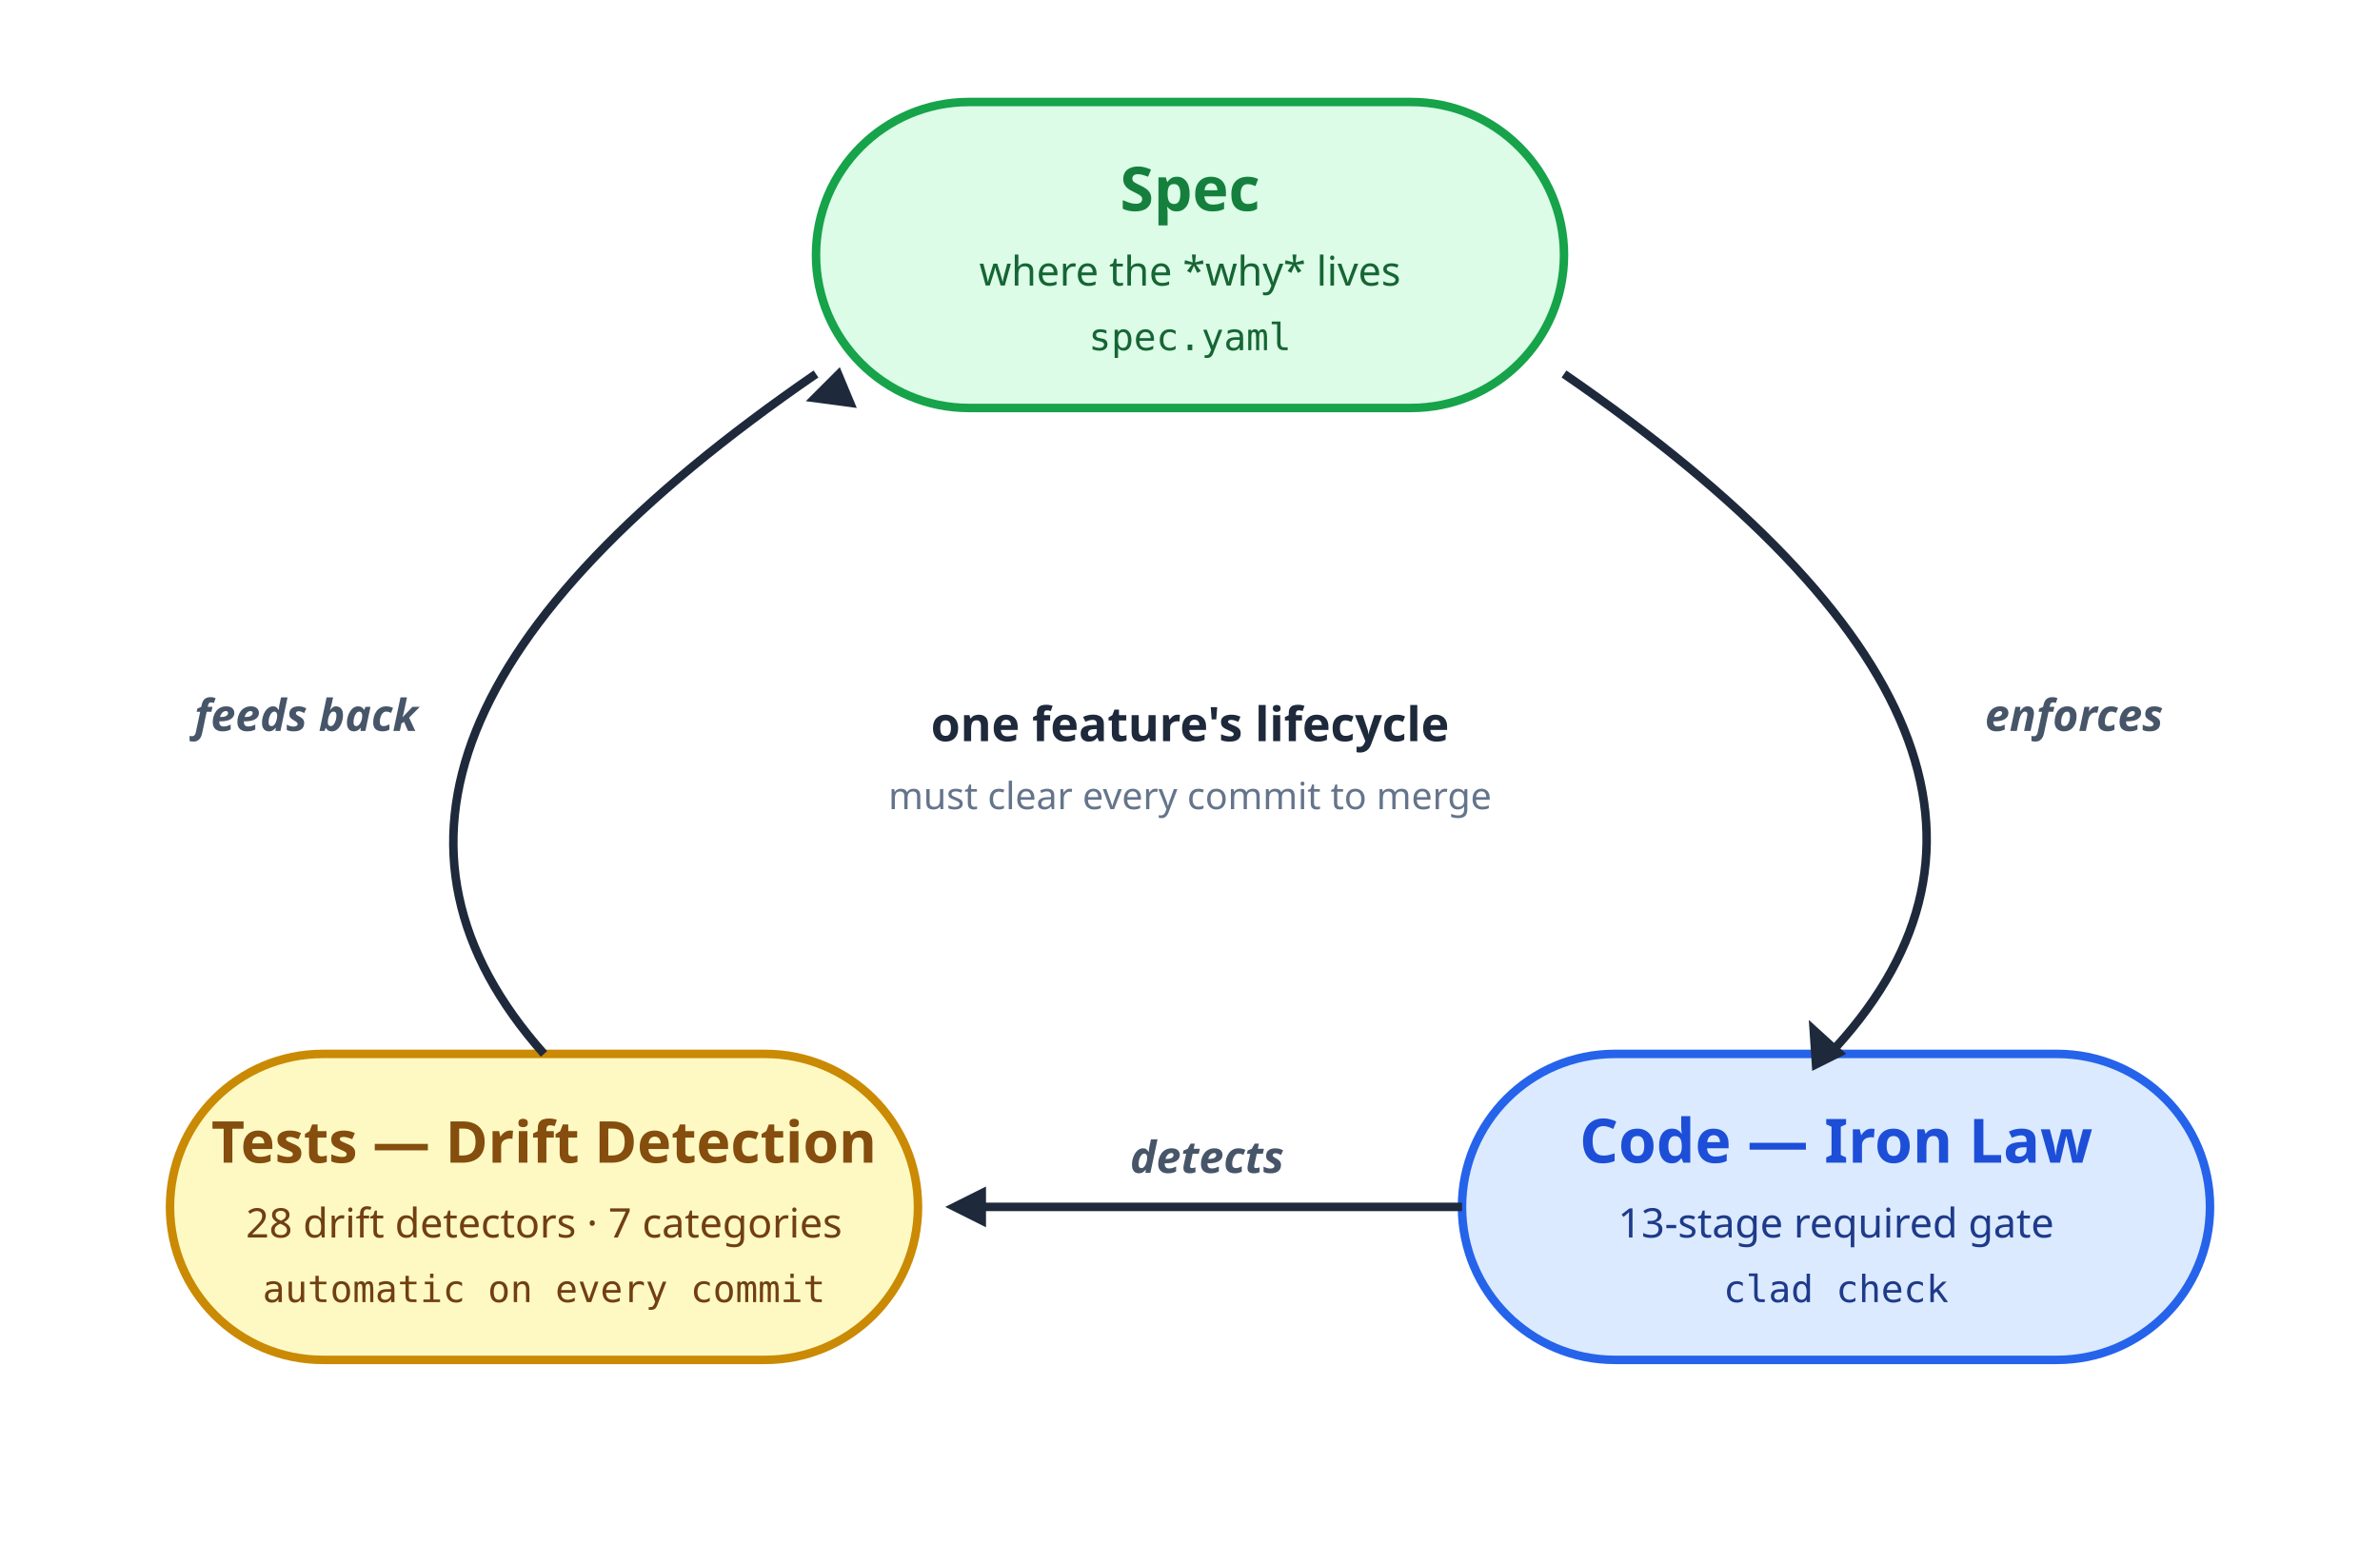
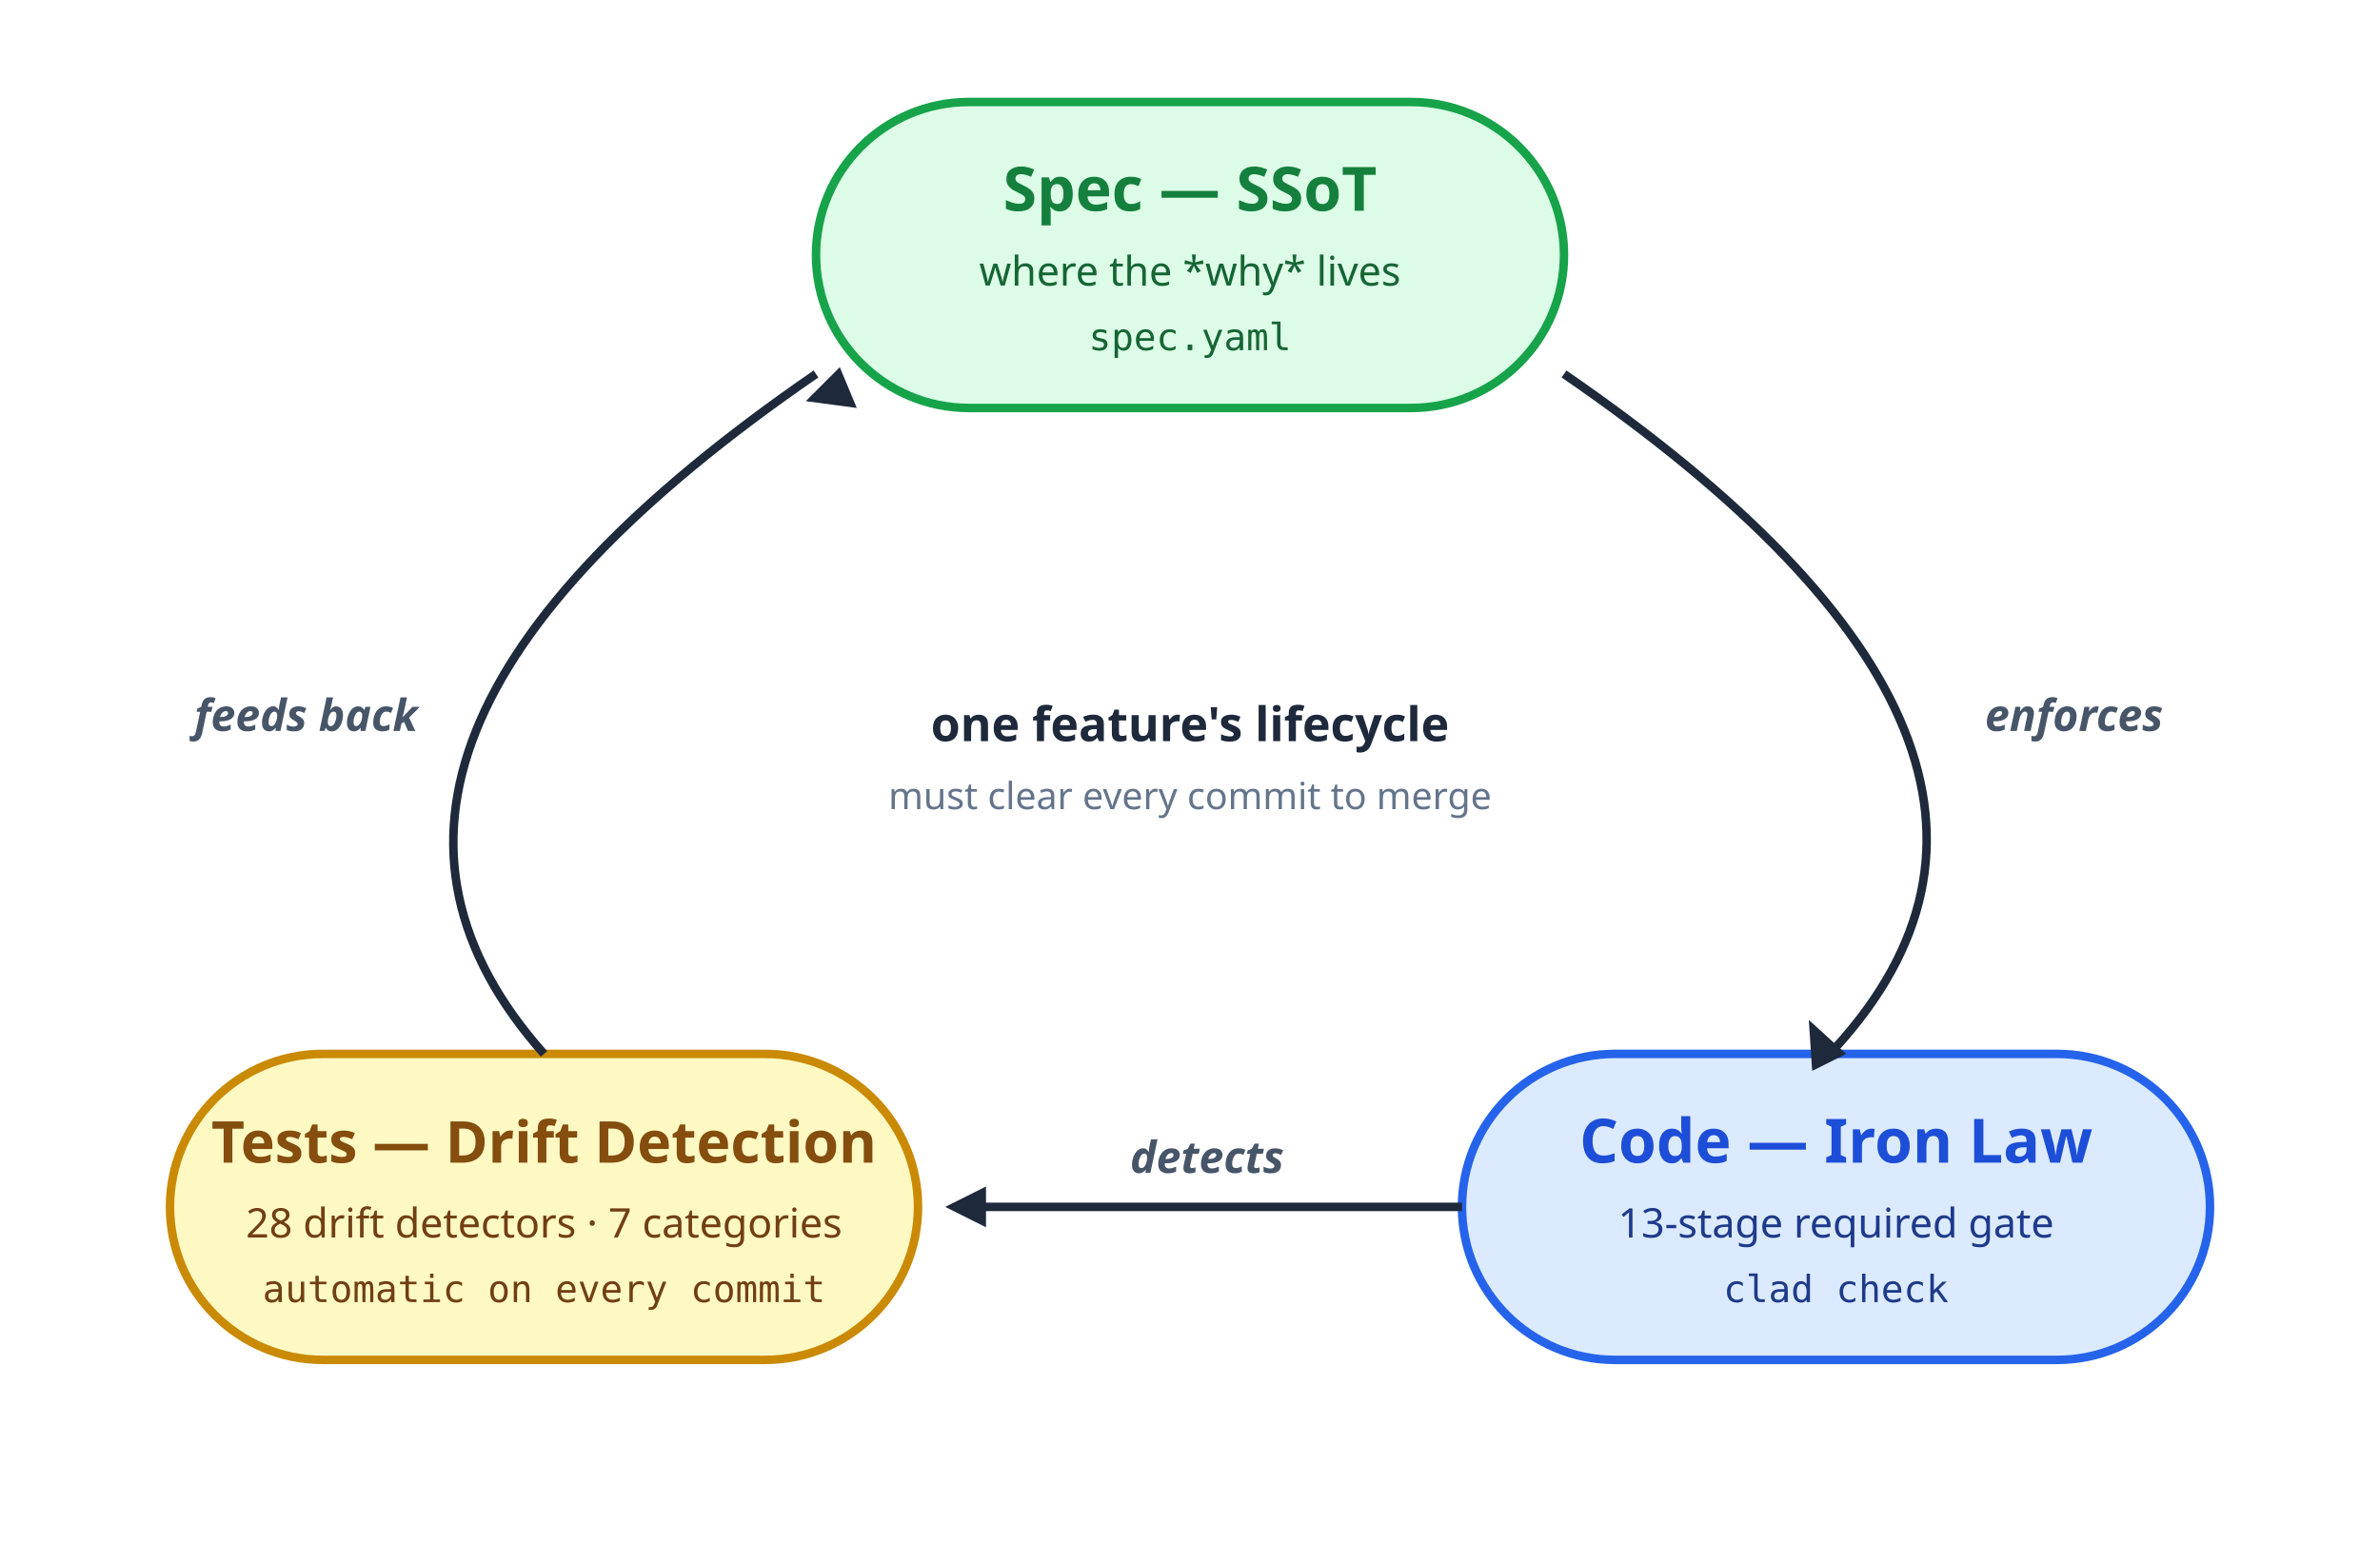
<svg xmlns="http://www.w3.org/2000/svg" width="700" height="460" viewBox="0 0 700 460" role="img" aria-labelledby="cycle-title">
  <rect x="240" y="30" width="220" height="90" rx="45" fill="#dcfce7" stroke="#16a34a" stroke-width="2.5" />
-   <text x="350" y="62" font-family="sans-serif" font-size="18" font-weight="800" fill="#15803d" text-anchor="middle">Spec</text>
+   <text x="350" y="62" font-family="sans-serif" font-size="18" font-weight="800" fill="#15803d" text-anchor="middle">Spec — SSoT</text>
  <text x="350" y="84" font-family="sans-serif" font-size="12" fill="#166534" text-anchor="middle">where the *why* lives</text>
  <text x="350" y="103" font-family="monospace" font-size="11" fill="#166534" text-anchor="middle">spec.yaml</text>
  <rect x="430" y="310" width="220" height="90" rx="45" fill="#dbeafe" stroke="#2563eb" stroke-width="2.5" />
  <text x="540" y="342" font-family="sans-serif" font-size="18" font-weight="800" fill="#1d4ed8" text-anchor="middle">Code — Iron Law</text>
  <text x="540" y="364" font-family="sans-serif" font-size="12" fill="#1e3a8a" text-anchor="middle">13-stage required gate</text>
  <text x="540" y="383" font-family="monospace" font-size="11" fill="#1e3a8a" text-anchor="middle">clad check</text>
  <rect x="50" y="310" width="220" height="90" rx="45" fill="#fef9c3" stroke="#ca8a04" stroke-width="2.5" />
  <text x="160" y="342" font-family="sans-serif" font-size="17" font-weight="800" fill="#854d0e" text-anchor="middle">Tests — Drift Detection</text>
  <text x="160" y="364" font-family="sans-serif" font-size="12" fill="#713f12" text-anchor="middle">28 drift detectors · 7 categories</text>
  <text x="160" y="383" font-family="monospace" font-size="11" fill="#713f12" text-anchor="middle">automatic on every commit</text>
  <path d="M 460 110 Q 620 220 540 308" fill="none" stroke="#1e293b" stroke-width="2.5" />
  <polygon points="532,300 543,310 533,315" fill="#1e293b" />
  <text x="610" y="215" font-family="sans-serif" font-size="13" font-style="italic" font-weight="600" fill="#475569" text-anchor="middle">enforces</text>
  <line x1="430" y1="355" x2="282" y2="355" stroke="#1e293b" stroke-width="2.5" />
  <polygon points="290,349 278,355 290,361" fill="#1e293b" />
  <text x="355" y="345" font-family="sans-serif" font-size="13" font-style="italic" font-weight="600" fill="#475569" text-anchor="middle">detects</text>
  <path d="M 160 310 Q 80 220 240 110" fill="none" stroke="#1e293b" stroke-width="2.5" />
  <polygon points="237,118 247,108 252,120" fill="#1e293b" />
  <text x="90" y="215" font-family="sans-serif" font-size="13" font-style="italic" font-weight="600" fill="#475569" text-anchor="middle">feeds back</text>
  <text x="350" y="218" font-family="sans-serif" font-size="14" font-weight="700" fill="#1e293b" text-anchor="middle">one feature's lifecycle</text>
  <text x="350" y="238" font-family="sans-serif" font-size="11" fill="#64748b" text-anchor="middle">must clear every commit to merge</text>
</svg>
